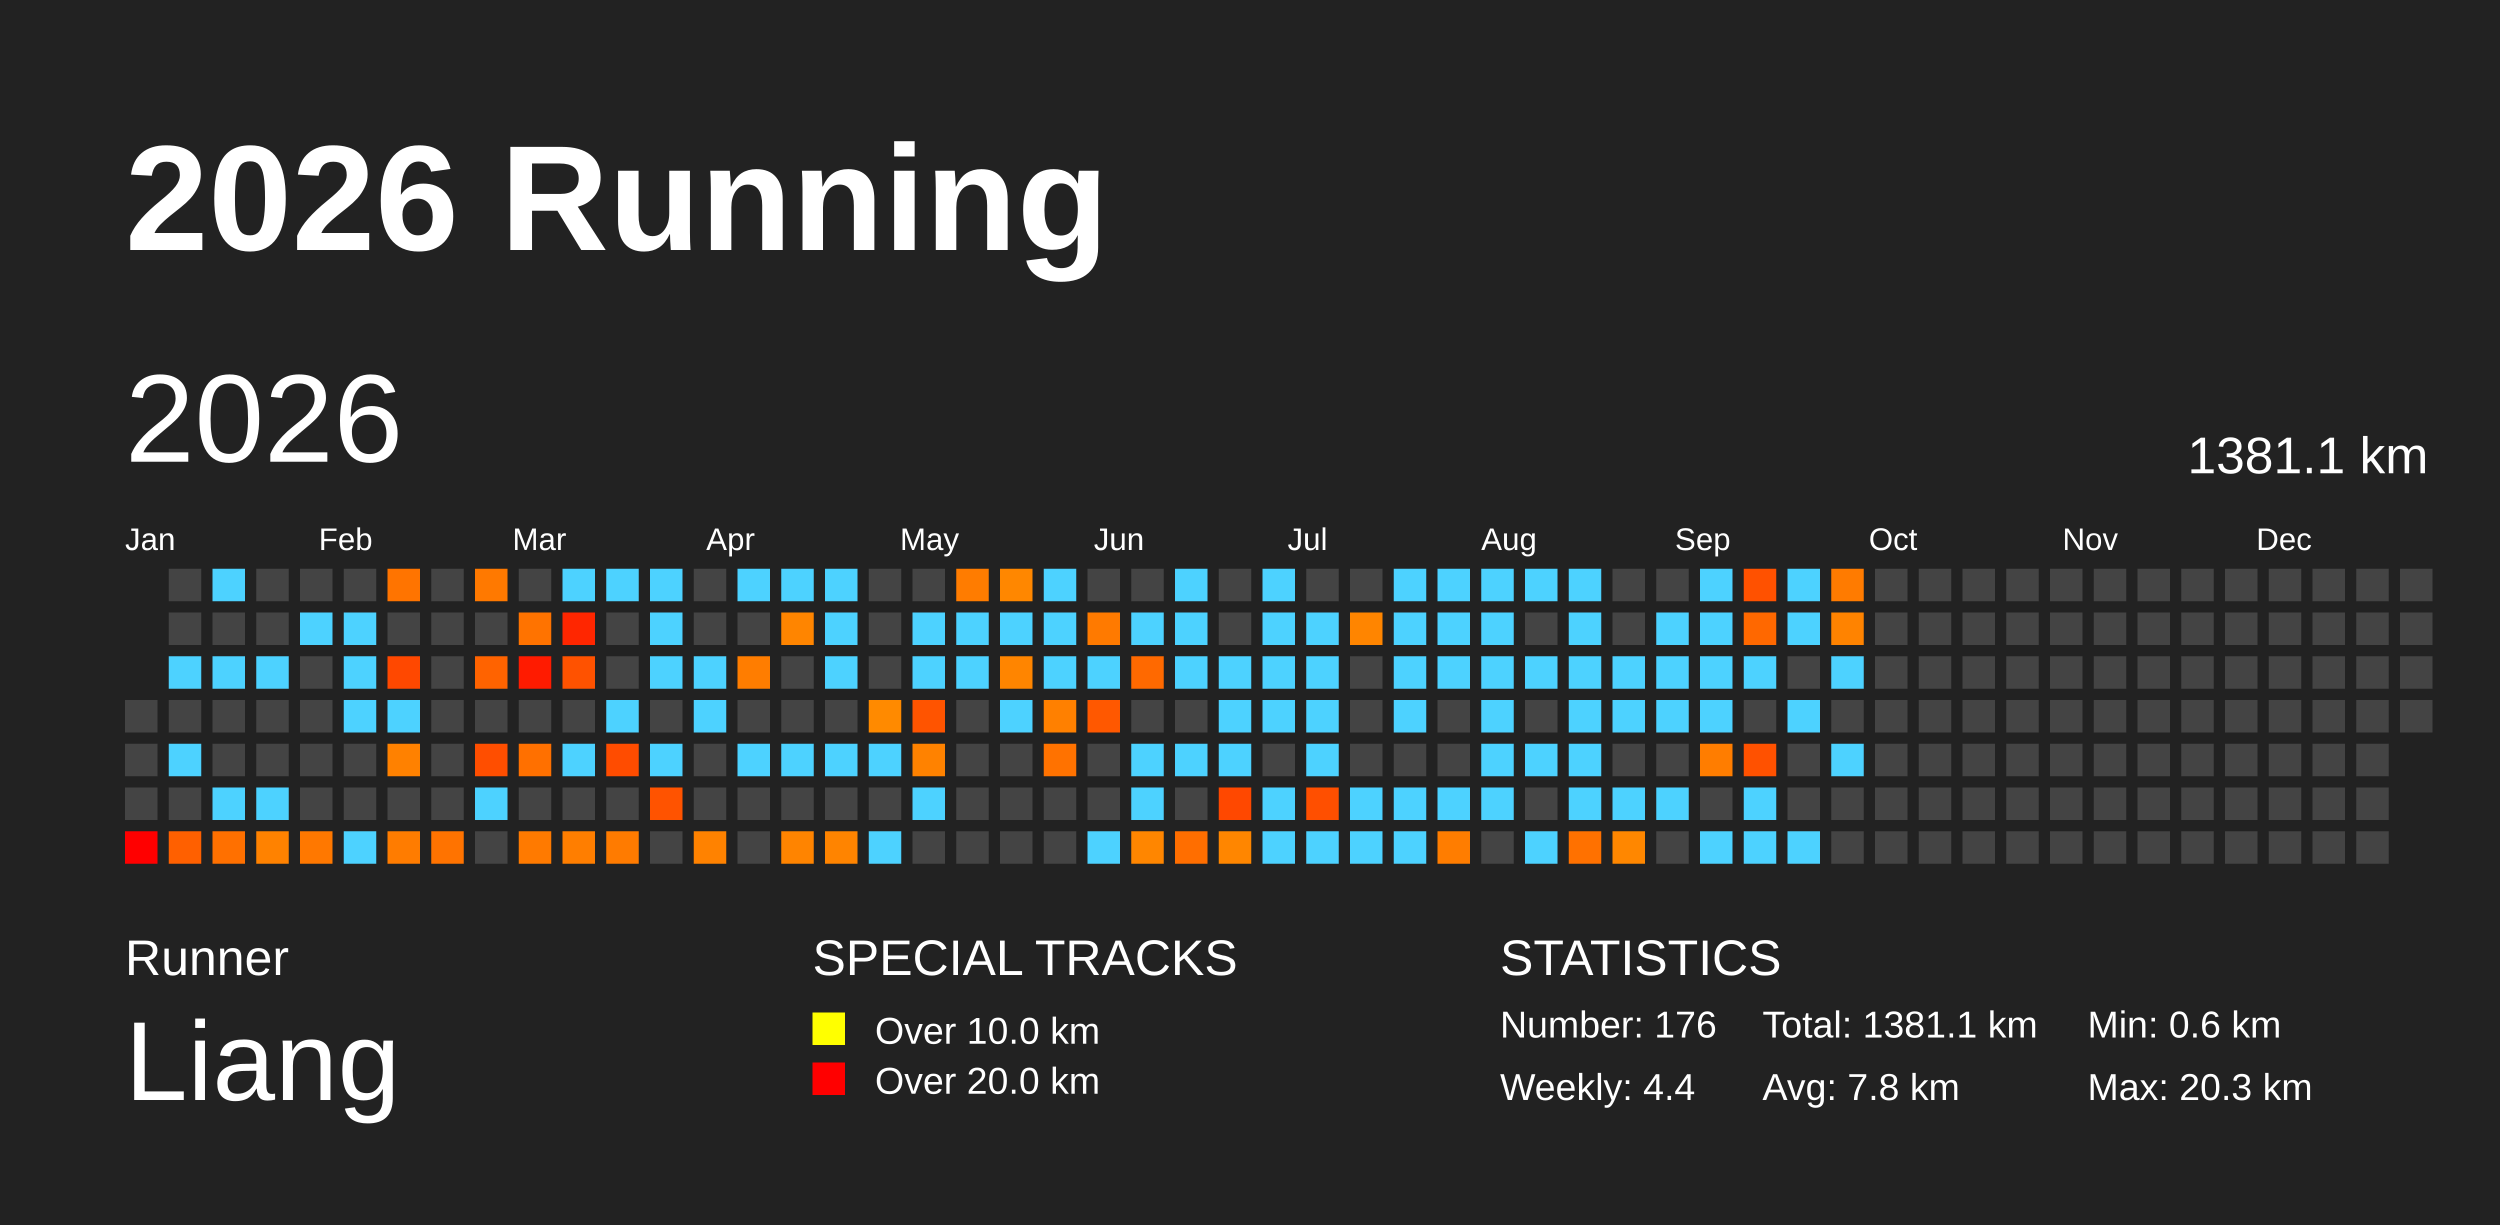
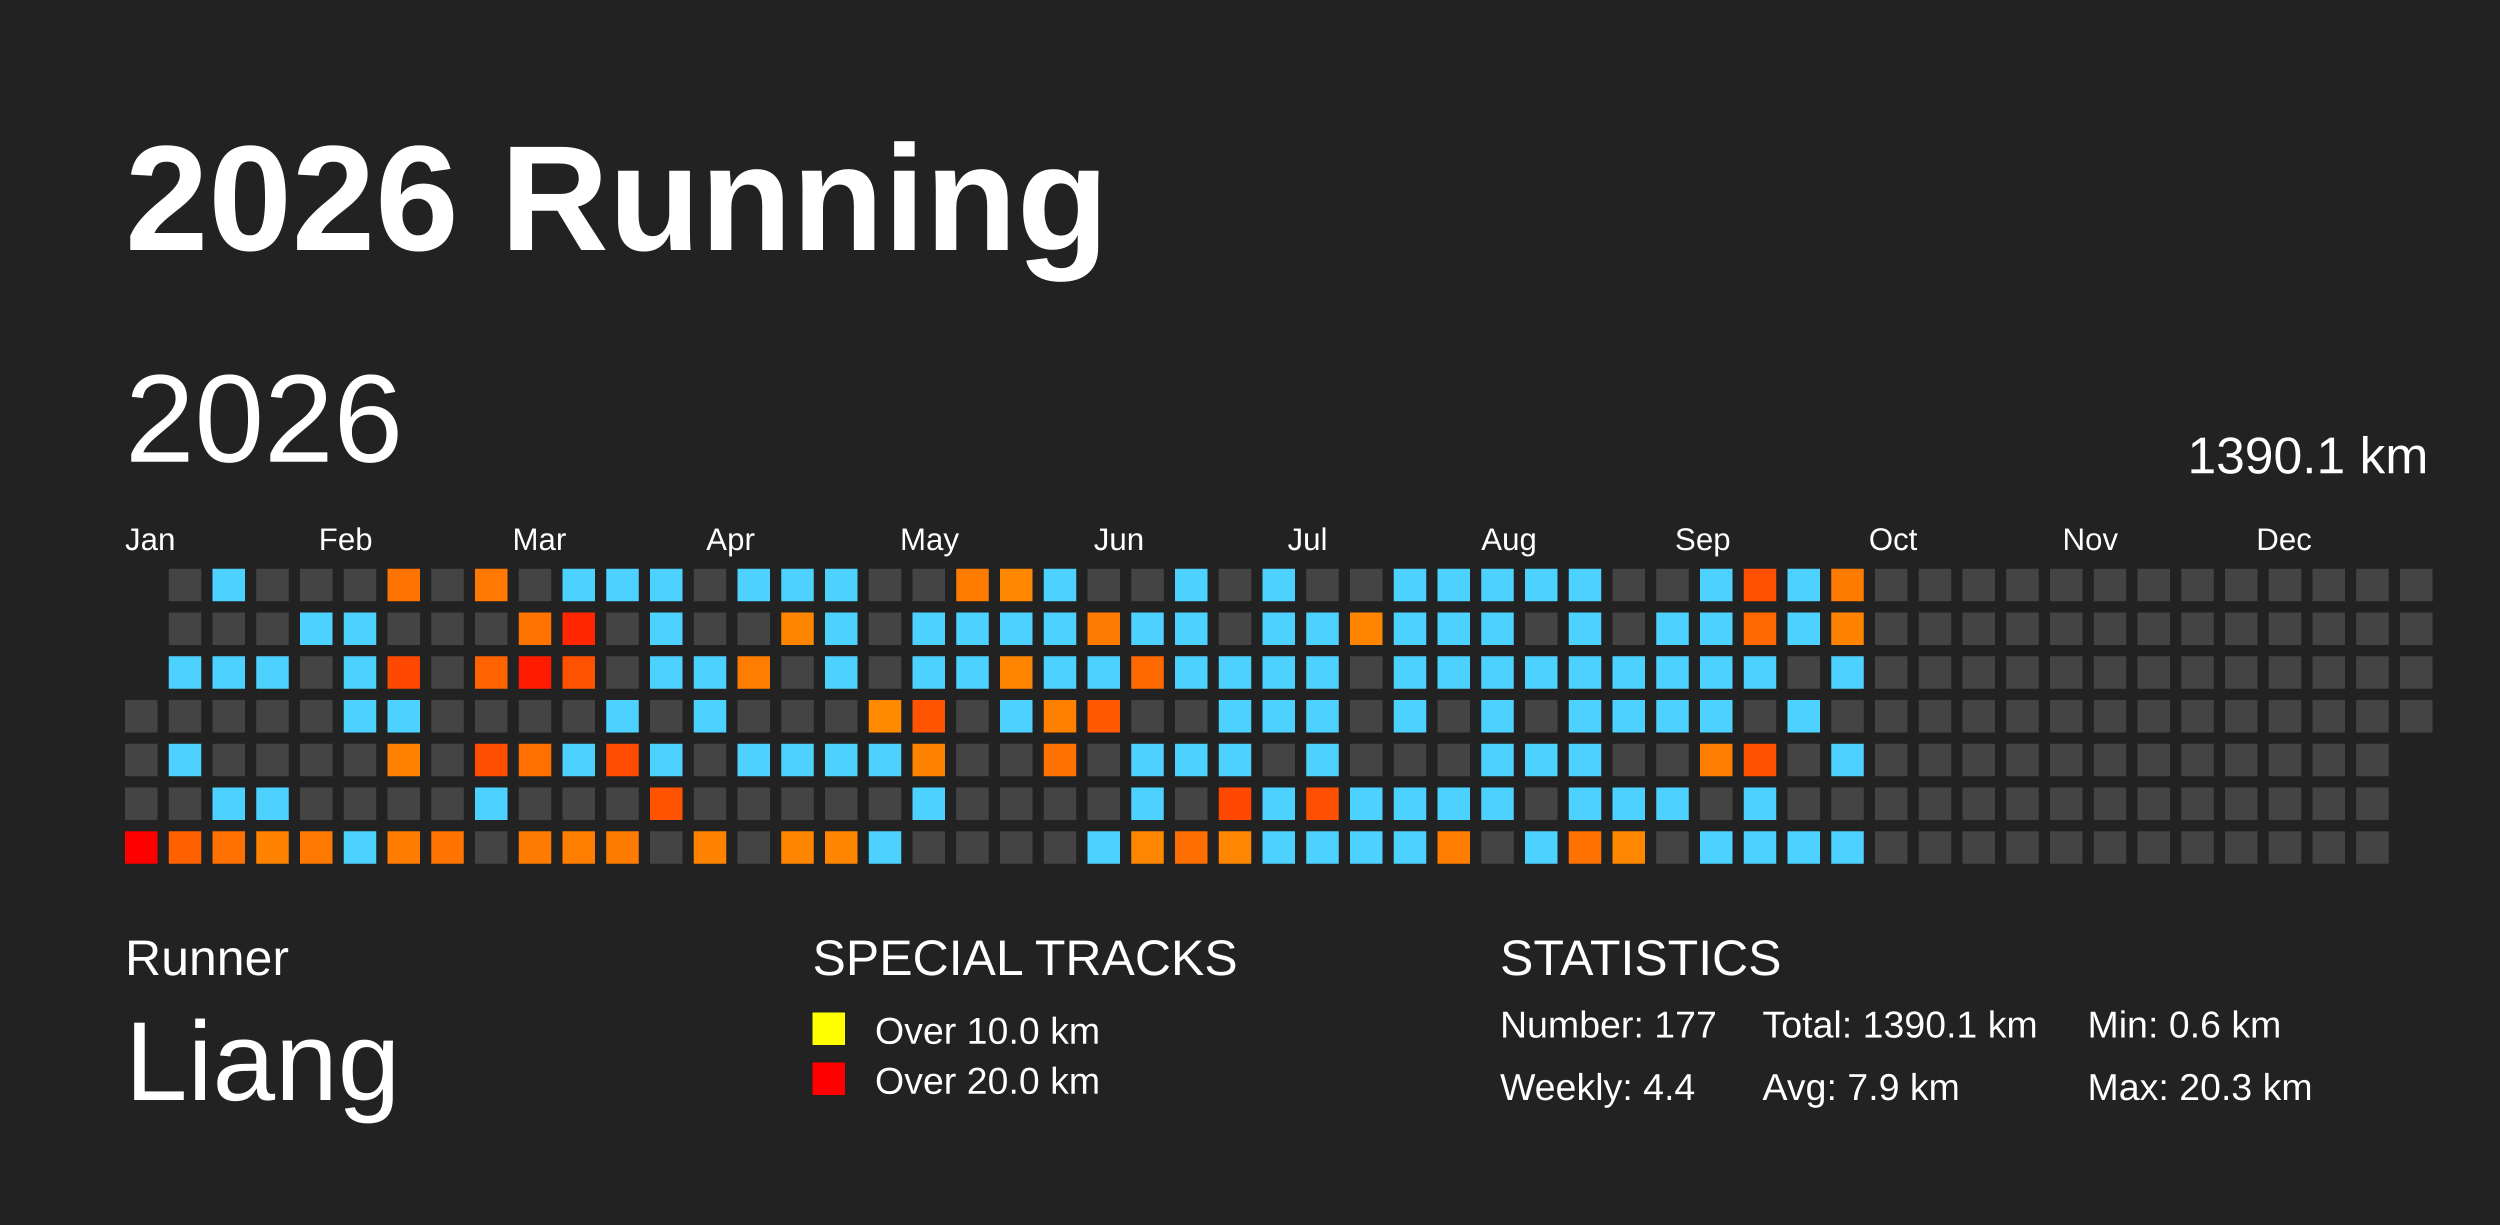
<svg xmlns="http://www.w3.org/2000/svg" baseProfile="full" height="98mm" version="1.1" viewBox="0,0,200,98" width="200mm">
  <defs />
  <rect fill="#222222" height="98" width="200" x="0" y="0" />
  <text fill="#FFFFFF" style="font-size:12px; font-family:Arial; font-weight:bold;" x="10" y="20">2026 Running</text>
  <text fill="#FFFFFF" style="font-size:4px; font-family:Arial" x="10" y="78">Runner</text>
  <text fill="#FFFFFF" style="font-size:9px; font-family:Arial" x="10" y="88">Liang</text>
  <text fill="#FFFFFF" style="font-size:4px; font-family:Arial" x="65" y="78">SPECIAL TRACKS</text>
  <rect fill="yellow" height="2.6" width="2.6" x="65" y="81" />
  <text fill="#FFFFFF" style="font-size:3px; font-family:Arial" x="70" y="83.5">Over 10.0 km</text>
  <rect fill="red" height="2.6" width="2.6" x="65" y="85" />
  <text fill="#FFFFFF" style="font-size:3px; font-family:Arial" x="70" y="87.5">Over 20.0 km</text>
  <text fill="#FFFFFF" style="font-size:4px; font-family:Arial" x="120" y="78">STATISTICS</text>
-   <text fill="#FFFFFF" style="font-size:3px; font-family:Arial" x="120" y="83">Number: 176</text>
+   <text fill="#FFFFFF" style="font-size:3px; font-family:Arial" x="120" y="83">Number: 177</text>
  <text fill="#FFFFFF" style="font-size:3px; font-family:Arial" x="120" y="88">Weekly: 4.4</text>
-   <text fill="#FFFFFF" style="font-size:3px; font-family:Arial" x="141" y="83">Total: 1381.1 km</text>
-   <text fill="#FFFFFF" style="font-size:3px; font-family:Arial" x="141" y="88">Avg: 7.8 km</text>
+   <text fill="#FFFFFF" style="font-size:3px; font-family:Arial" x="141" y="83">Total: 1390.1 km</text>
+   <text fill="#FFFFFF" style="font-size:3px; font-family:Arial" x="141" y="88">Avg: 7.9 km</text>
  <text fill="#FFFFFF" style="font-size:3px; font-family:Arial" x="167" y="83">Min: 0.6 km</text>
  <text fill="#FFFFFF" style="font-size:3px; font-family:Arial" x="167" y="88">Max: 20.3 km</text>
  <text dominant-baseline="hanging" fill="#FFFFFF" style="font-size:10.0px; font-family:Arial;" x="10" y="30">2026</text>
-   <text dominant-baseline="hanging" fill="#FFFFFF" style="font-size:4.125px; font-family:Arial;" x="175" y="35">1381.1 km</text>
+   <text dominant-baseline="hanging" fill="#FFFFFF" style="font-size:4.125px; font-family:Arial;" x="175" y="35">1390.1 km</text>
  <text fill="#FFFFFF" style="font-size:2.5px; font-family:Arial" x="10.0" y="44">Jan</text>
  <text fill="#FFFFFF" style="font-size:2.5px; font-family:Arial" x="25.5" y="44">Feb</text>
  <text fill="#FFFFFF" style="font-size:2.5px; font-family:Arial" x="41.0" y="44">Mar</text>
  <text fill="#FFFFFF" style="font-size:2.5px; font-family:Arial" x="56.5" y="44">Apr</text>
  <text fill="#FFFFFF" style="font-size:2.5px; font-family:Arial" x="72.0" y="44">May</text>
  <text fill="#FFFFFF" style="font-size:2.5px; font-family:Arial" x="87.5" y="44">Jun</text>
  <text fill="#FFFFFF" style="font-size:2.5px; font-family:Arial" x="103.0" y="44">Jul</text>
  <text fill="#FFFFFF" style="font-size:2.5px; font-family:Arial" x="118.5" y="44">Aug</text>
  <text fill="#FFFFFF" style="font-size:2.5px; font-family:Arial" x="134.0" y="44">Sep</text>
  <text fill="#FFFFFF" style="font-size:2.5px; font-family:Arial" x="149.5" y="44">Oct</text>
  <text fill="#FFFFFF" style="font-size:2.5px; font-family:Arial" x="165.0" y="44">Nov</text>
  <text fill="#FFFFFF" style="font-size:2.5px; font-family:Arial" x="180.5" y="44">Dec</text>
  <rect fill="#444444" height="2.6" width="2.6" x="10.0" y="56.0" />
  <rect fill="#444444" height="2.6" width="2.6" x="10.0" y="59.5" />
  <rect fill="#444444" height="2.6" width="2.6" x="10.0" y="63.0" />
  <rect fill="red" height="2.6" width="2.6" x="10.0" y="66.5" />
  <rect fill="#444444" height="2.6" width="2.6" x="13.5" y="45.5" />
  <rect fill="#444444" height="2.6" width="2.6" x="13.5" y="49.0" />
  <rect fill="#4dd2ff" height="2.6" width="2.6" x="13.5" y="52.5" />
  <rect fill="#444444" height="2.6" width="2.6" x="13.5" y="56.0" />
  <rect fill="#4dd2ff" height="2.6" width="2.6" x="13.5" y="59.5" />
  <rect fill="#444444" height="2.6" width="2.6" x="13.5" y="63.0" />
  <rect fill="#ff6000" height="2.6" width="2.6" x="13.5" y="66.5" />
  <rect fill="#4dd2ff" height="2.6" width="2.6" x="17.0" y="45.5" />
  <rect fill="#444444" height="2.6" width="2.6" x="17.0" y="49.0" />
  <rect fill="#4dd2ff" height="2.6" width="2.6" x="17.0" y="52.5" />
  <rect fill="#444444" height="2.6" width="2.6" x="17.0" y="56.0" />
  <rect fill="#444444" height="2.6" width="2.6" x="17.0" y="59.5" />
  <rect fill="#4dd2ff" height="2.6" width="2.6" x="17.0" y="63.0" />
  <rect fill="#ff7000" height="2.6" width="2.6" x="17.0" y="66.5" />
  <rect fill="#444444" height="2.6" width="2.6" x="20.5" y="45.5" />
  <rect fill="#444444" height="2.6" width="2.6" x="20.5" y="49.0" />
  <rect fill="#4dd2ff" height="2.6" width="2.6" x="20.5" y="52.5" />
  <rect fill="#444444" height="2.6" width="2.6" x="20.5" y="56.0" />
  <rect fill="#444444" height="2.6" width="2.6" x="20.5" y="59.5" />
  <rect fill="#4dd2ff" height="2.6" width="2.6" x="20.5" y="63.0" />
  <rect fill="#ff8200" height="2.6" width="2.6" x="20.5" y="66.5" />
  <rect fill="#444444" height="2.6" width="2.6" x="24.0" y="45.5" />
  <rect fill="#4dd2ff" height="2.6" width="2.6" x="24.0" y="49.0" />
  <rect fill="#444444" height="2.6" width="2.6" x="24.0" y="52.5" />
  <rect fill="#444444" height="2.6" width="2.6" x="24.0" y="56.0" />
  <rect fill="#444444" height="2.6" width="2.6" x="24.0" y="59.5" />
  <rect fill="#444444" height="2.6" width="2.6" x="24.0" y="63.0" />
  <rect fill="#ff7800" height="2.6" width="2.6" x="24.0" y="66.5" />
  <rect fill="#444444" height="2.6" width="2.6" x="27.5" y="45.5" />
  <rect fill="#4dd2ff" height="2.6" width="2.6" x="27.5" y="49.0" />
  <rect fill="#4dd2ff" height="2.6" width="2.6" x="27.5" y="52.5" />
  <rect fill="#4dd2ff" height="2.6" width="2.6" x="27.5" y="56.0" />
  <rect fill="#444444" height="2.6" width="2.6" x="27.5" y="59.5" />
  <rect fill="#444444" height="2.6" width="2.6" x="27.5" y="63.0" />
  <rect fill="#4dd2ff" height="2.6" width="2.6" x="27.5" y="66.5" />
  <rect fill="#ff7400" height="2.6" width="2.6" x="31.0" y="45.5" />
  <rect fill="#444444" height="2.6" width="2.6" x="31.0" y="49.0" />
  <rect fill="#ff4800" height="2.6" width="2.6" x="31.0" y="52.5" />
  <rect fill="#4dd2ff" height="2.6" width="2.6" x="31.0" y="56.0" />
  <rect fill="#ff8100" height="2.6" width="2.6" x="31.0" y="59.5" />
  <rect fill="#444444" height="2.6" width="2.6" x="31.0" y="63.0" />
  <rect fill="#ff7c00" height="2.6" width="2.6" x="31.0" y="66.5" />
  <rect fill="#444444" height="2.6" width="2.6" x="34.5" y="45.5" />
  <rect fill="#444444" height="2.6" width="2.6" x="34.5" y="49.0" />
  <rect fill="#444444" height="2.6" width="2.6" x="34.5" y="52.5" />
  <rect fill="#444444" height="2.6" width="2.6" x="34.5" y="56.0" />
  <rect fill="#444444" height="2.6" width="2.6" x="34.5" y="59.5" />
  <rect fill="#444444" height="2.6" width="2.6" x="34.5" y="63.0" />
  <rect fill="#ff7300" height="2.6" width="2.6" x="34.5" y="66.5" />
  <rect fill="#ff7900" height="2.6" width="2.6" x="38.0" y="45.5" />
  <rect fill="#444444" height="2.6" width="2.6" x="38.0" y="49.0" />
  <rect fill="#ff6300" height="2.6" width="2.6" x="38.0" y="52.5" />
  <rect fill="#444444" height="2.6" width="2.6" x="38.0" y="56.0" />
  <rect fill="#ff4e00" height="2.6" width="2.6" x="38.0" y="59.5" />
  <rect fill="#4dd2ff" height="2.6" width="2.6" x="38.0" y="63.0" />
  <rect fill="#444444" height="2.6" width="2.6" x="38.0" y="66.5" />
  <rect fill="#444444" height="2.6" width="2.6" x="41.5" y="45.5" />
  <rect fill="#ff7300" height="2.6" width="2.6" x="41.5" y="49.0" />
  <rect fill="#ff1b00" height="2.6" width="2.6" x="41.5" y="52.5" />
  <rect fill="#444444" height="2.6" width="2.6" x="41.5" y="56.0" />
  <rect fill="#ff7000" height="2.6" width="2.6" x="41.5" y="59.5" />
  <rect fill="#444444" height="2.6" width="2.6" x="41.5" y="63.0" />
  <rect fill="#ff7a00" height="2.6" width="2.6" x="41.5" y="66.5" />
  <rect fill="#4dd2ff" height="2.6" width="2.6" x="45.0" y="45.5" />
  <rect fill="#ff2600" height="2.6" width="2.6" x="45.0" y="49.0" />
  <rect fill="#ff5200" height="2.6" width="2.6" x="45.0" y="52.5" />
  <rect fill="#444444" height="2.6" width="2.6" x="45.0" y="56.0" />
  <rect fill="#4dd2ff" height="2.6" width="2.6" x="45.0" y="59.5" />
  <rect fill="#444444" height="2.6" width="2.6" x="45.0" y="63.0" />
  <rect fill="#ff7e00" height="2.6" width="2.6" x="45.0" y="66.5" />
  <rect fill="#4dd2ff" height="2.6" width="2.6" x="48.5" y="45.5" />
  <rect fill="#444444" height="2.6" width="2.6" x="48.5" y="49.0" />
  <rect fill="#444444" height="2.6" width="2.6" x="48.5" y="52.5" />
  <rect fill="#4dd2ff" height="2.6" width="2.6" x="48.5" y="56.0" />
  <rect fill="#ff4c00" height="2.6" width="2.6" x="48.5" y="59.5" />
  <rect fill="#444444" height="2.6" width="2.6" x="48.5" y="63.0" />
  <rect fill="#ff7b00" height="2.6" width="2.6" x="48.5" y="66.5" />
  <rect fill="#4dd2ff" height="2.6" width="2.6" x="52.0" y="45.5" />
  <rect fill="#4dd2ff" height="2.6" width="2.6" x="52.0" y="49.0" />
  <rect fill="#4dd2ff" height="2.6" width="2.6" x="52.0" y="52.5" />
  <rect fill="#444444" height="2.6" width="2.6" x="52.0" y="56.0" />
  <rect fill="#4dd2ff" height="2.6" width="2.6" x="52.0" y="59.5" />
  <rect fill="#ff5300" height="2.6" width="2.6" x="52.0" y="63.0" />
  <rect fill="#444444" height="2.6" width="2.6" x="52.0" y="66.5" />
  <rect fill="#444444" height="2.6" width="2.6" x="55.5" y="45.5" />
  <rect fill="#444444" height="2.6" width="2.6" x="55.5" y="49.0" />
  <rect fill="#4dd2ff" height="2.6" width="2.6" x="55.5" y="52.5" />
  <rect fill="#4dd2ff" height="2.6" width="2.6" x="55.5" y="56.0" />
  <rect fill="#444444" height="2.6" width="2.6" x="55.5" y="59.5" />
  <rect fill="#444444" height="2.6" width="2.6" x="55.5" y="63.0" />
  <rect fill="#ff8200" height="2.6" width="2.6" x="55.5" y="66.5" />
  <rect fill="#4dd2ff" height="2.6" width="2.6" x="59.0" y="45.5" />
  <rect fill="#444444" height="2.6" width="2.6" x="59.0" y="49.0" />
  <rect fill="#ff7d00" height="2.6" width="2.6" x="59.0" y="52.5" />
  <rect fill="#444444" height="2.6" width="2.6" x="59.0" y="56.0" />
  <rect fill="#4dd2ff" height="2.6" width="2.6" x="59.0" y="59.5" />
  <rect fill="#444444" height="2.6" width="2.6" x="59.0" y="63.0" />
  <rect fill="#444444" height="2.6" width="2.6" x="59.0" y="66.5" />
  <rect fill="#4dd2ff" height="2.6" width="2.6" x="62.5" y="45.5" />
  <rect fill="#ff8500" height="2.6" width="2.6" x="62.5" y="49.0" />
  <rect fill="#444444" height="2.6" width="2.6" x="62.5" y="52.5" />
  <rect fill="#444444" height="2.6" width="2.6" x="62.5" y="56.0" />
  <rect fill="#4dd2ff" height="2.6" width="2.6" x="62.5" y="59.5" />
  <rect fill="#444444" height="2.6" width="2.6" x="62.5" y="63.0" />
  <rect fill="#ff8400" height="2.6" width="2.6" x="62.5" y="66.5" />
  <rect fill="#4dd2ff" height="2.6" width="2.6" x="66.0" y="45.5" />
  <rect fill="#4dd2ff" height="2.6" width="2.6" x="66.0" y="49.0" />
  <rect fill="#4dd2ff" height="2.6" width="2.6" x="66.0" y="52.5" />
  <rect fill="#444444" height="2.6" width="2.6" x="66.0" y="56.0" />
  <rect fill="#4dd2ff" height="2.6" width="2.6" x="66.0" y="59.5" />
  <rect fill="#444444" height="2.6" width="2.6" x="66.0" y="63.0" />
  <rect fill="#ff8400" height="2.6" width="2.6" x="66.0" y="66.5" />
  <rect fill="#444444" height="2.6" width="2.6" x="69.5" y="45.5" />
  <rect fill="#444444" height="2.6" width="2.6" x="69.5" y="49.0" />
  <rect fill="#444444" height="2.6" width="2.6" x="69.5" y="52.5" />
  <rect fill="#ff8a00" height="2.6" width="2.6" x="69.5" y="56.0" />
  <rect fill="#4dd2ff" height="2.6" width="2.6" x="69.5" y="59.5" />
  <rect fill="#444444" height="2.6" width="2.6" x="69.5" y="63.0" />
  <rect fill="#4dd2ff" height="2.6" width="2.6" x="69.5" y="66.5" />
  <rect fill="#444444" height="2.6" width="2.6" x="73.0" y="45.5" />
  <rect fill="#4dd2ff" height="2.6" width="2.6" x="73.0" y="49.0" />
  <rect fill="#4dd2ff" height="2.6" width="2.6" x="73.0" y="52.5" />
  <rect fill="#ff5400" height="2.6" width="2.6" x="73.0" y="56.0" />
  <rect fill="#ff8200" height="2.6" width="2.6" x="73.0" y="59.5" />
  <rect fill="#4dd2ff" height="2.6" width="2.6" x="73.0" y="63.0" />
  <rect fill="#444444" height="2.6" width="2.6" x="73.0" y="66.5" />
  <rect fill="#ff7c00" height="2.6" width="2.6" x="76.5" y="45.5" />
  <rect fill="#4dd2ff" height="2.6" width="2.6" x="76.5" y="49.0" />
  <rect fill="#4dd2ff" height="2.6" width="2.6" x="76.5" y="52.5" />
  <rect fill="#444444" height="2.6" width="2.6" x="76.5" y="56.0" />
  <rect fill="#444444" height="2.6" width="2.6" x="76.5" y="59.5" />
  <rect fill="#444444" height="2.6" width="2.6" x="76.5" y="63.0" />
  <rect fill="#444444" height="2.6" width="2.6" x="76.5" y="66.5" />
  <rect fill="#ff8700" height="2.6" width="2.6" x="80.0" y="45.5" />
  <rect fill="#4dd2ff" height="2.6" width="2.6" x="80.0" y="49.0" />
  <rect fill="#ff8500" height="2.6" width="2.6" x="80.0" y="52.5" />
  <rect fill="#4dd2ff" height="2.6" width="2.6" x="80.0" y="56.0" />
  <rect fill="#444444" height="2.6" width="2.6" x="80.0" y="59.5" />
  <rect fill="#444444" height="2.6" width="2.6" x="80.0" y="63.0" />
  <rect fill="#444444" height="2.6" width="2.6" x="80.0" y="66.5" />
  <rect fill="#4dd2ff" height="2.6" width="2.6" x="83.5" y="45.5" />
  <rect fill="#4dd2ff" height="2.6" width="2.6" x="83.5" y="49.0" />
  <rect fill="#4dd2ff" height="2.6" width="2.6" x="83.5" y="52.5" />
  <rect fill="#ff8000" height="2.6" width="2.6" x="83.5" y="56.0" />
  <rect fill="#ff7200" height="2.6" width="2.6" x="83.5" y="59.5" />
  <rect fill="#444444" height="2.6" width="2.6" x="83.5" y="63.0" />
  <rect fill="#444444" height="2.6" width="2.6" x="83.5" y="66.5" />
  <rect fill="#444444" height="2.6" width="2.6" x="87.0" y="45.5" />
  <rect fill="#ff7a00" height="2.6" width="2.6" x="87.0" y="49.0" />
  <rect fill="#4dd2ff" height="2.6" width="2.6" x="87.0" y="52.5" />
  <rect fill="#ff5800" height="2.6" width="2.6" x="87.0" y="56.0" />
  <rect fill="#444444" height="2.6" width="2.6" x="87.0" y="59.5" />
  <rect fill="#444444" height="2.6" width="2.6" x="87.0" y="63.0" />
  <rect fill="#4dd2ff" height="2.6" width="2.6" x="87.0" y="66.5" />
  <rect fill="#444444" height="2.6" width="2.6" x="90.5" y="45.5" />
  <rect fill="#4dd2ff" height="2.6" width="2.6" x="90.5" y="49.0" />
  <rect fill="#ff6900" height="2.6" width="2.6" x="90.5" y="52.5" />
  <rect fill="#444444" height="2.6" width="2.6" x="90.5" y="56.0" />
  <rect fill="#4dd2ff" height="2.6" width="2.6" x="90.5" y="59.5" />
  <rect fill="#4dd2ff" height="2.6" width="2.6" x="90.5" y="63.0" />
  <rect fill="#ff8600" height="2.6" width="2.6" x="90.5" y="66.5" />
  <rect fill="#4dd2ff" height="2.6" width="2.6" x="94.0" y="45.5" />
  <rect fill="#4dd2ff" height="2.6" width="2.6" x="94.0" y="49.0" />
  <rect fill="#4dd2ff" height="2.6" width="2.6" x="94.0" y="52.5" />
  <rect fill="#444444" height="2.6" width="2.6" x="94.0" y="56.0" />
  <rect fill="#4dd2ff" height="2.6" width="2.6" x="94.0" y="59.5" />
  <rect fill="#444444" height="2.6" width="2.6" x="94.0" y="63.0" />
  <rect fill="#ff6e00" height="2.6" width="2.6" x="94.0" y="66.5" />
  <rect fill="#444444" height="2.6" width="2.6" x="97.5" y="45.5" />
  <rect fill="#444444" height="2.6" width="2.6" x="97.5" y="49.0" />
  <rect fill="#4dd2ff" height="2.6" width="2.6" x="97.5" y="52.5" />
  <rect fill="#4dd2ff" height="2.6" width="2.6" x="97.5" y="56.0" />
  <rect fill="#4dd2ff" height="2.6" width="2.6" x="97.5" y="59.5" />
  <rect fill="#ff4800" height="2.6" width="2.6" x="97.5" y="63.0" />
  <rect fill="#ff8600" height="2.6" width="2.6" x="97.5" y="66.5" />
  <rect fill="#4dd2ff" height="2.6" width="2.6" x="101.0" y="45.5" />
  <rect fill="#4dd2ff" height="2.6" width="2.6" x="101.0" y="49.0" />
  <rect fill="#4dd2ff" height="2.6" width="2.6" x="101.0" y="52.5" />
  <rect fill="#4dd2ff" height="2.6" width="2.6" x="101.0" y="56.0" />
  <rect fill="#444444" height="2.6" width="2.6" x="101.0" y="59.5" />
  <rect fill="#4dd2ff" height="2.6" width="2.6" x="101.0" y="63.0" />
  <rect fill="#4dd2ff" height="2.6" width="2.6" x="101.0" y="66.5" />
  <rect fill="#444444" height="2.6" width="2.6" x="104.5" y="45.5" />
  <rect fill="#4dd2ff" height="2.6" width="2.6" x="104.5" y="49.0" />
  <rect fill="#4dd2ff" height="2.6" width="2.6" x="104.5" y="52.5" />
  <rect fill="#4dd2ff" height="2.6" width="2.6" x="104.5" y="56.0" />
  <rect fill="#4dd2ff" height="2.6" width="2.6" x="104.5" y="59.5" />
  <rect fill="#ff4f00" height="2.6" width="2.6" x="104.5" y="63.0" />
  <rect fill="#4dd2ff" height="2.6" width="2.6" x="104.5" y="66.5" />
  <rect fill="#444444" height="2.6" width="2.6" x="108.0" y="45.5" />
  <rect fill="#ff8500" height="2.6" width="2.6" x="108.0" y="49.0" />
  <rect fill="#444444" height="2.6" width="2.6" x="108.0" y="52.5" />
  <rect fill="#444444" height="2.6" width="2.6" x="108.0" y="56.0" />
  <rect fill="#444444" height="2.6" width="2.6" x="108.0" y="59.5" />
  <rect fill="#4dd2ff" height="2.6" width="2.6" x="108.0" y="63.0" />
  <rect fill="#4dd2ff" height="2.6" width="2.6" x="108.0" y="66.5" />
  <rect fill="#4dd2ff" height="2.6" width="2.6" x="111.5" y="45.5" />
  <rect fill="#4dd2ff" height="2.6" width="2.6" x="111.5" y="49.0" />
  <rect fill="#4dd2ff" height="2.6" width="2.6" x="111.5" y="52.5" />
  <rect fill="#4dd2ff" height="2.6" width="2.6" x="111.5" y="56.0" />
  <rect fill="#444444" height="2.6" width="2.6" x="111.5" y="59.5" />
  <rect fill="#4dd2ff" height="2.6" width="2.6" x="111.5" y="63.0" />
  <rect fill="#4dd2ff" height="2.6" width="2.6" x="111.5" y="66.5" />
  <rect fill="#4dd2ff" height="2.6" width="2.6" x="115.0" y="45.5" />
  <rect fill="#4dd2ff" height="2.6" width="2.6" x="115.0" y="49.0" />
  <rect fill="#4dd2ff" height="2.6" width="2.6" x="115.0" y="52.5" />
  <rect fill="#444444" height="2.6" width="2.6" x="115.0" y="56.0" />
  <rect fill="#444444" height="2.6" width="2.6" x="115.0" y="59.5" />
  <rect fill="#4dd2ff" height="2.6" width="2.6" x="115.0" y="63.0" />
  <rect fill="#ff7d00" height="2.6" width="2.6" x="115.0" y="66.5" />
  <rect fill="#4dd2ff" height="2.6" width="2.6" x="118.5" y="45.5" />
  <rect fill="#4dd2ff" height="2.6" width="2.6" x="118.5" y="49.0" />
  <rect fill="#4dd2ff" height="2.6" width="2.6" x="118.5" y="52.5" />
  <rect fill="#4dd2ff" height="2.6" width="2.6" x="118.5" y="56.0" />
  <rect fill="#4dd2ff" height="2.6" width="2.6" x="118.5" y="59.5" />
  <rect fill="#4dd2ff" height="2.6" width="2.6" x="118.5" y="63.0" />
  <rect fill="#444444" height="2.6" width="2.6" x="118.5" y="66.5" />
  <rect fill="#4dd2ff" height="2.6" width="2.6" x="122.0" y="45.5" />
  <rect fill="#444444" height="2.6" width="2.6" x="122.0" y="49.0" />
  <rect fill="#4dd2ff" height="2.6" width="2.6" x="122.0" y="52.5" />
  <rect fill="#444444" height="2.6" width="2.6" x="122.0" y="56.0" />
  <rect fill="#4dd2ff" height="2.6" width="2.6" x="122.0" y="59.5" />
  <rect fill="#444444" height="2.6" width="2.6" x="122.0" y="63.0" />
  <rect fill="#4dd2ff" height="2.6" width="2.6" x="122.0" y="66.5" />
  <rect fill="#4dd2ff" height="2.6" width="2.6" x="125.5" y="45.5" />
  <rect fill="#4dd2ff" height="2.6" width="2.6" x="125.5" y="49.0" />
  <rect fill="#4dd2ff" height="2.6" width="2.6" x="125.5" y="52.5" />
  <rect fill="#4dd2ff" height="2.6" width="2.6" x="125.5" y="56.0" />
  <rect fill="#4dd2ff" height="2.6" width="2.6" x="125.5" y="59.5" />
  <rect fill="#4dd2ff" height="2.6" width="2.6" x="125.5" y="63.0" />
  <rect fill="#ff7100" height="2.6" width="2.6" x="125.5" y="66.5" />
  <rect fill="#444444" height="2.6" width="2.6" x="129.0" y="45.5" />
  <rect fill="#444444" height="2.6" width="2.6" x="129.0" y="49.0" />
  <rect fill="#4dd2ff" height="2.6" width="2.6" x="129.0" y="52.5" />
  <rect fill="#4dd2ff" height="2.6" width="2.6" x="129.0" y="56.0" />
  <rect fill="#444444" height="2.6" width="2.6" x="129.0" y="59.5" />
  <rect fill="#4dd2ff" height="2.6" width="2.6" x="129.0" y="63.0" />
  <rect fill="#ff8700" height="2.6" width="2.6" x="129.0" y="66.5" />
  <rect fill="#444444" height="2.6" width="2.6" x="132.5" y="45.5" />
  <rect fill="#4dd2ff" height="2.6" width="2.6" x="132.5" y="49.0" />
  <rect fill="#4dd2ff" height="2.6" width="2.6" x="132.5" y="52.5" />
  <rect fill="#4dd2ff" height="2.6" width="2.6" x="132.5" y="56.0" />
  <rect fill="#444444" height="2.6" width="2.6" x="132.5" y="59.5" />
  <rect fill="#4dd2ff" height="2.6" width="2.6" x="132.5" y="63.0" />
  <rect fill="#444444" height="2.6" width="2.6" x="132.5" y="66.5" />
  <rect fill="#4dd2ff" height="2.6" width="2.6" x="136.0" y="45.5" />
  <rect fill="#4dd2ff" height="2.6" width="2.6" x="136.0" y="49.0" />
  <rect fill="#4dd2ff" height="2.6" width="2.6" x="136.0" y="52.5" />
  <rect fill="#4dd2ff" height="2.6" width="2.6" x="136.0" y="56.0" />
  <rect fill="#ff7d00" height="2.6" width="2.6" x="136.0" y="59.5" />
  <rect fill="#444444" height="2.6" width="2.6" x="136.0" y="63.0" />
  <rect fill="#4dd2ff" height="2.6" width="2.6" x="136.0" y="66.5" />
  <rect fill="#ff5100" height="2.6" width="2.6" x="139.5" y="45.5" />
  <rect fill="#ff6800" height="2.6" width="2.6" x="139.5" y="49.0" />
  <rect fill="#4dd2ff" height="2.6" width="2.6" x="139.5" y="52.5" />
  <rect fill="#444444" height="2.6" width="2.6" x="139.5" y="56.0" />
  <rect fill="#ff5100" height="2.6" width="2.6" x="139.5" y="59.5" />
  <rect fill="#4dd2ff" height="2.6" width="2.6" x="139.5" y="63.0" />
  <rect fill="#4dd2ff" height="2.6" width="2.6" x="139.5" y="66.5" />
  <rect fill="#4dd2ff" height="2.6" width="2.6" x="143.0" y="45.5" />
  <rect fill="#4dd2ff" height="2.6" width="2.6" x="143.0" y="49.0" />
  <rect fill="#444444" height="2.6" width="2.6" x="143.0" y="52.5" />
  <rect fill="#4dd2ff" height="2.6" width="2.6" x="143.0" y="56.0" />
  <rect fill="#444444" height="2.6" width="2.6" x="143.0" y="59.5" />
  <rect fill="#444444" height="2.6" width="2.6" x="143.0" y="63.0" />
  <rect fill="#4dd2ff" height="2.6" width="2.6" x="143.0" y="66.5" />
  <rect fill="#ff7b00" height="2.6" width="2.6" x="146.5" y="45.5" />
  <rect fill="#ff8300" height="2.6" width="2.6" x="146.5" y="49.0" />
  <rect fill="#4dd2ff" height="2.6" width="2.6" x="146.5" y="52.5" />
  <rect fill="#444444" height="2.6" width="2.6" x="146.5" y="56.0" />
  <rect fill="#4dd2ff" height="2.6" width="2.6" x="146.5" y="59.5" />
  <rect fill="#444444" height="2.6" width="2.6" x="146.5" y="63.0" />
-   <rect fill="#444444" height="2.6" width="2.6" x="146.5" y="66.5" />
+   <rect fill="#4dd2ff" height="2.6" width="2.6" x="146.5" y="66.5" />
  <rect fill="#444444" height="2.6" width="2.6" x="150.0" y="45.5" />
  <rect fill="#444444" height="2.6" width="2.6" x="150.0" y="49.0" />
  <rect fill="#444444" height="2.6" width="2.6" x="150.0" y="52.5" />
  <rect fill="#444444" height="2.6" width="2.6" x="150.0" y="56.0" />
  <rect fill="#444444" height="2.6" width="2.6" x="150.0" y="59.5" />
  <rect fill="#444444" height="2.6" width="2.6" x="150.0" y="63.0" />
  <rect fill="#444444" height="2.6" width="2.6" x="150.0" y="66.5" />
  <rect fill="#444444" height="2.6" width="2.6" x="153.5" y="45.5" />
  <rect fill="#444444" height="2.6" width="2.6" x="153.5" y="49.0" />
  <rect fill="#444444" height="2.6" width="2.6" x="153.5" y="52.5" />
  <rect fill="#444444" height="2.6" width="2.6" x="153.5" y="56.0" />
  <rect fill="#444444" height="2.6" width="2.6" x="153.5" y="59.5" />
  <rect fill="#444444" height="2.6" width="2.6" x="153.5" y="63.0" />
  <rect fill="#444444" height="2.6" width="2.6" x="153.5" y="66.5" />
  <rect fill="#444444" height="2.6" width="2.6" x="157.0" y="45.5" />
  <rect fill="#444444" height="2.6" width="2.6" x="157.0" y="49.0" />
  <rect fill="#444444" height="2.6" width="2.6" x="157.0" y="52.5" />
  <rect fill="#444444" height="2.6" width="2.6" x="157.0" y="56.0" />
  <rect fill="#444444" height="2.6" width="2.6" x="157.0" y="59.5" />
  <rect fill="#444444" height="2.6" width="2.6" x="157.0" y="63.0" />
  <rect fill="#444444" height="2.6" width="2.6" x="157.0" y="66.5" />
  <rect fill="#444444" height="2.6" width="2.6" x="160.5" y="45.5" />
  <rect fill="#444444" height="2.6" width="2.6" x="160.5" y="49.0" />
  <rect fill="#444444" height="2.6" width="2.6" x="160.5" y="52.5" />
  <rect fill="#444444" height="2.6" width="2.6" x="160.5" y="56.0" />
  <rect fill="#444444" height="2.6" width="2.6" x="160.5" y="59.5" />
  <rect fill="#444444" height="2.6" width="2.6" x="160.5" y="63.0" />
  <rect fill="#444444" height="2.6" width="2.6" x="160.5" y="66.5" />
  <rect fill="#444444" height="2.6" width="2.6" x="164.0" y="45.5" />
  <rect fill="#444444" height="2.6" width="2.6" x="164.0" y="49.0" />
  <rect fill="#444444" height="2.6" width="2.6" x="164.0" y="52.5" />
  <rect fill="#444444" height="2.6" width="2.6" x="164.0" y="56.0" />
  <rect fill="#444444" height="2.6" width="2.6" x="164.0" y="59.5" />
  <rect fill="#444444" height="2.6" width="2.6" x="164.0" y="63.0" />
  <rect fill="#444444" height="2.6" width="2.6" x="164.0" y="66.5" />
  <rect fill="#444444" height="2.6" width="2.6" x="167.5" y="45.5" />
  <rect fill="#444444" height="2.6" width="2.6" x="167.5" y="49.0" />
  <rect fill="#444444" height="2.6" width="2.6" x="167.5" y="52.5" />
  <rect fill="#444444" height="2.6" width="2.6" x="167.5" y="56.0" />
  <rect fill="#444444" height="2.6" width="2.6" x="167.5" y="59.5" />
  <rect fill="#444444" height="2.6" width="2.6" x="167.5" y="63.0" />
  <rect fill="#444444" height="2.6" width="2.6" x="167.5" y="66.5" />
  <rect fill="#444444" height="2.6" width="2.6" x="171.0" y="45.5" />
  <rect fill="#444444" height="2.6" width="2.6" x="171.0" y="49.0" />
  <rect fill="#444444" height="2.6" width="2.6" x="171.0" y="52.5" />
  <rect fill="#444444" height="2.6" width="2.6" x="171.0" y="56.0" />
  <rect fill="#444444" height="2.6" width="2.6" x="171.0" y="59.5" />
  <rect fill="#444444" height="2.6" width="2.6" x="171.0" y="63.0" />
  <rect fill="#444444" height="2.6" width="2.6" x="171.0" y="66.5" />
  <rect fill="#444444" height="2.6" width="2.6" x="174.5" y="45.5" />
  <rect fill="#444444" height="2.6" width="2.6" x="174.5" y="49.0" />
  <rect fill="#444444" height="2.6" width="2.6" x="174.5" y="52.5" />
  <rect fill="#444444" height="2.6" width="2.6" x="174.5" y="56.0" />
  <rect fill="#444444" height="2.6" width="2.6" x="174.5" y="59.5" />
  <rect fill="#444444" height="2.6" width="2.6" x="174.5" y="63.0" />
  <rect fill="#444444" height="2.6" width="2.6" x="174.5" y="66.5" />
  <rect fill="#444444" height="2.6" width="2.6" x="178.0" y="45.5" />
  <rect fill="#444444" height="2.6" width="2.6" x="178.0" y="49.0" />
  <rect fill="#444444" height="2.6" width="2.6" x="178.0" y="52.5" />
  <rect fill="#444444" height="2.6" width="2.6" x="178.0" y="56.0" />
  <rect fill="#444444" height="2.6" width="2.6" x="178.0" y="59.5" />
  <rect fill="#444444" height="2.6" width="2.6" x="178.0" y="63.0" />
  <rect fill="#444444" height="2.6" width="2.6" x="178.0" y="66.5" />
  <rect fill="#444444" height="2.6" width="2.6" x="181.5" y="45.5" />
  <rect fill="#444444" height="2.6" width="2.6" x="181.5" y="49.0" />
  <rect fill="#444444" height="2.6" width="2.6" x="181.5" y="52.5" />
  <rect fill="#444444" height="2.6" width="2.6" x="181.5" y="56.0" />
  <rect fill="#444444" height="2.6" width="2.6" x="181.5" y="59.5" />
  <rect fill="#444444" height="2.6" width="2.6" x="181.5" y="63.0" />
  <rect fill="#444444" height="2.6" width="2.6" x="181.5" y="66.5" />
  <rect fill="#444444" height="2.6" width="2.6" x="185.0" y="45.5" />
  <rect fill="#444444" height="2.6" width="2.6" x="185.0" y="49.0" />
  <rect fill="#444444" height="2.6" width="2.6" x="185.0" y="52.5" />
  <rect fill="#444444" height="2.6" width="2.6" x="185.0" y="56.0" />
  <rect fill="#444444" height="2.6" width="2.6" x="185.0" y="59.5" />
  <rect fill="#444444" height="2.6" width="2.6" x="185.0" y="63.0" />
  <rect fill="#444444" height="2.6" width="2.6" x="185.0" y="66.5" />
  <rect fill="#444444" height="2.6" width="2.6" x="188.5" y="45.5" />
  <rect fill="#444444" height="2.6" width="2.6" x="188.5" y="49.0" />
  <rect fill="#444444" height="2.6" width="2.6" x="188.5" y="52.5" />
  <rect fill="#444444" height="2.6" width="2.6" x="188.5" y="56.0" />
  <rect fill="#444444" height="2.6" width="2.6" x="188.5" y="59.5" />
  <rect fill="#444444" height="2.6" width="2.6" x="188.5" y="63.0" />
  <rect fill="#444444" height="2.6" width="2.6" x="188.5" y="66.5" />
  <rect fill="#444444" height="2.6" width="2.6" x="192.0" y="45.5" />
  <rect fill="#444444" height="2.6" width="2.6" x="192.0" y="49.0" />
  <rect fill="#444444" height="2.6" width="2.6" x="192.0" y="52.5" />
  <rect fill="#444444" height="2.6" width="2.6" x="192.0" y="56.0" />
</svg>
